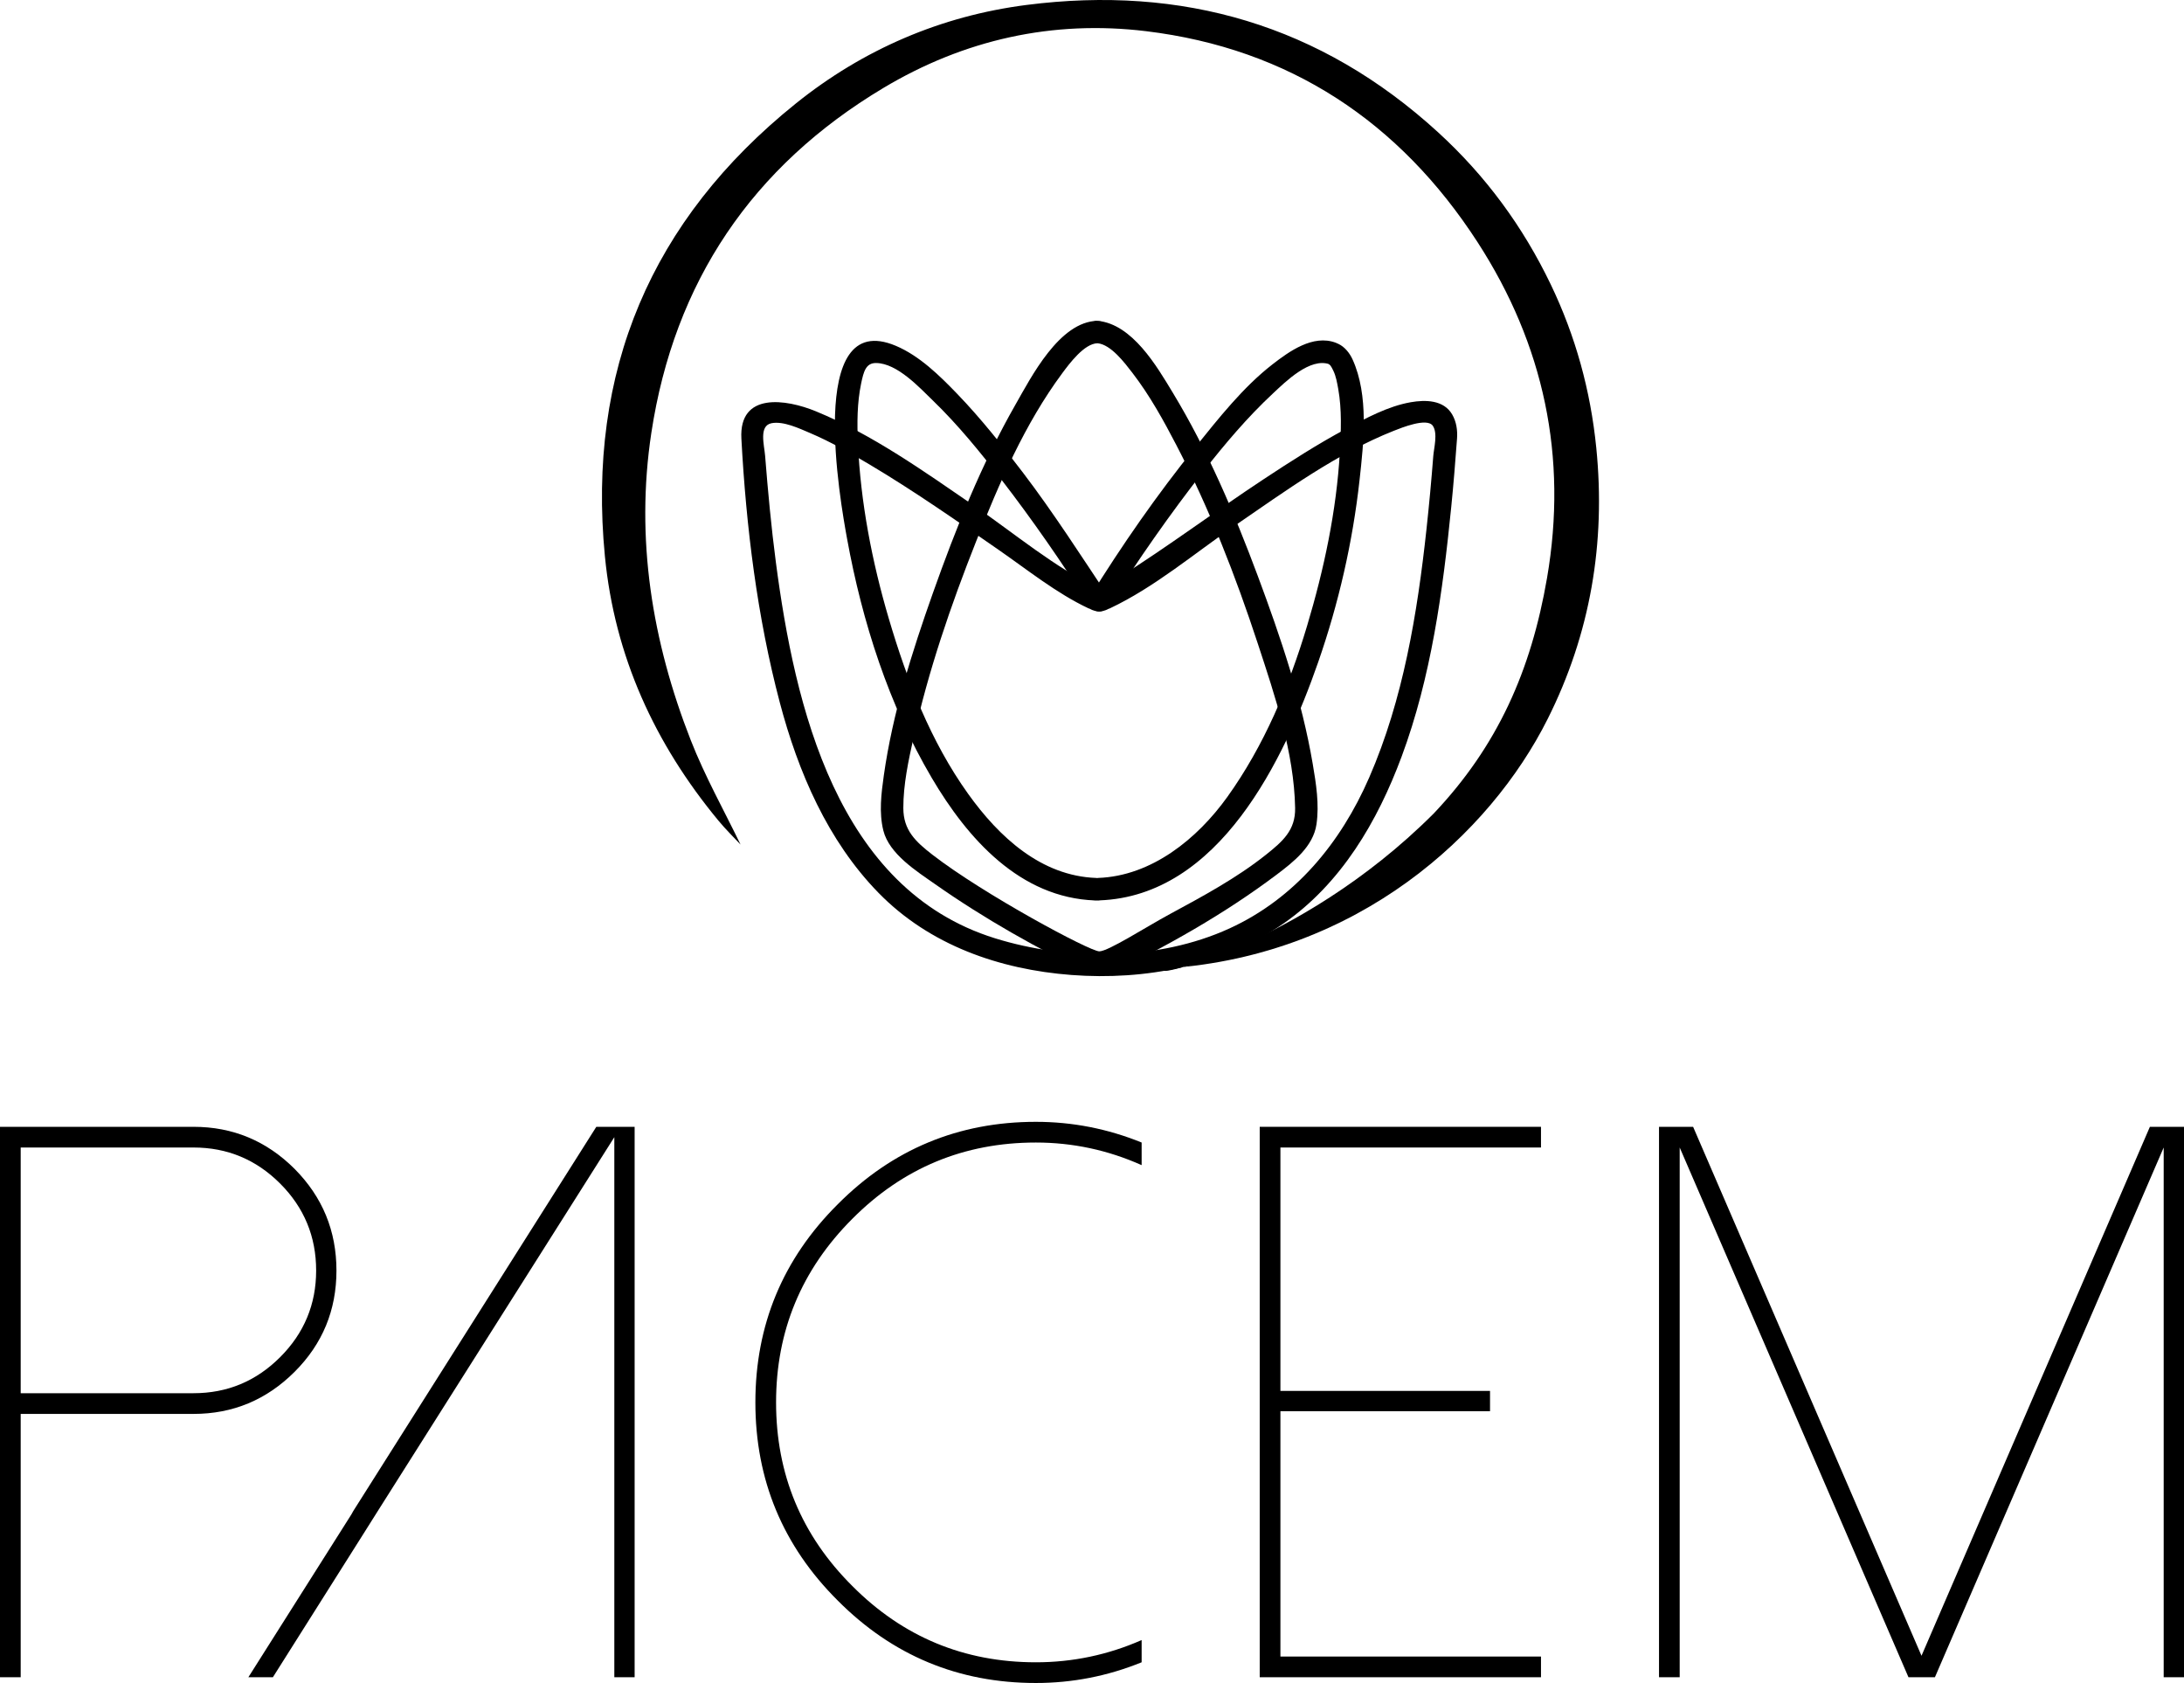
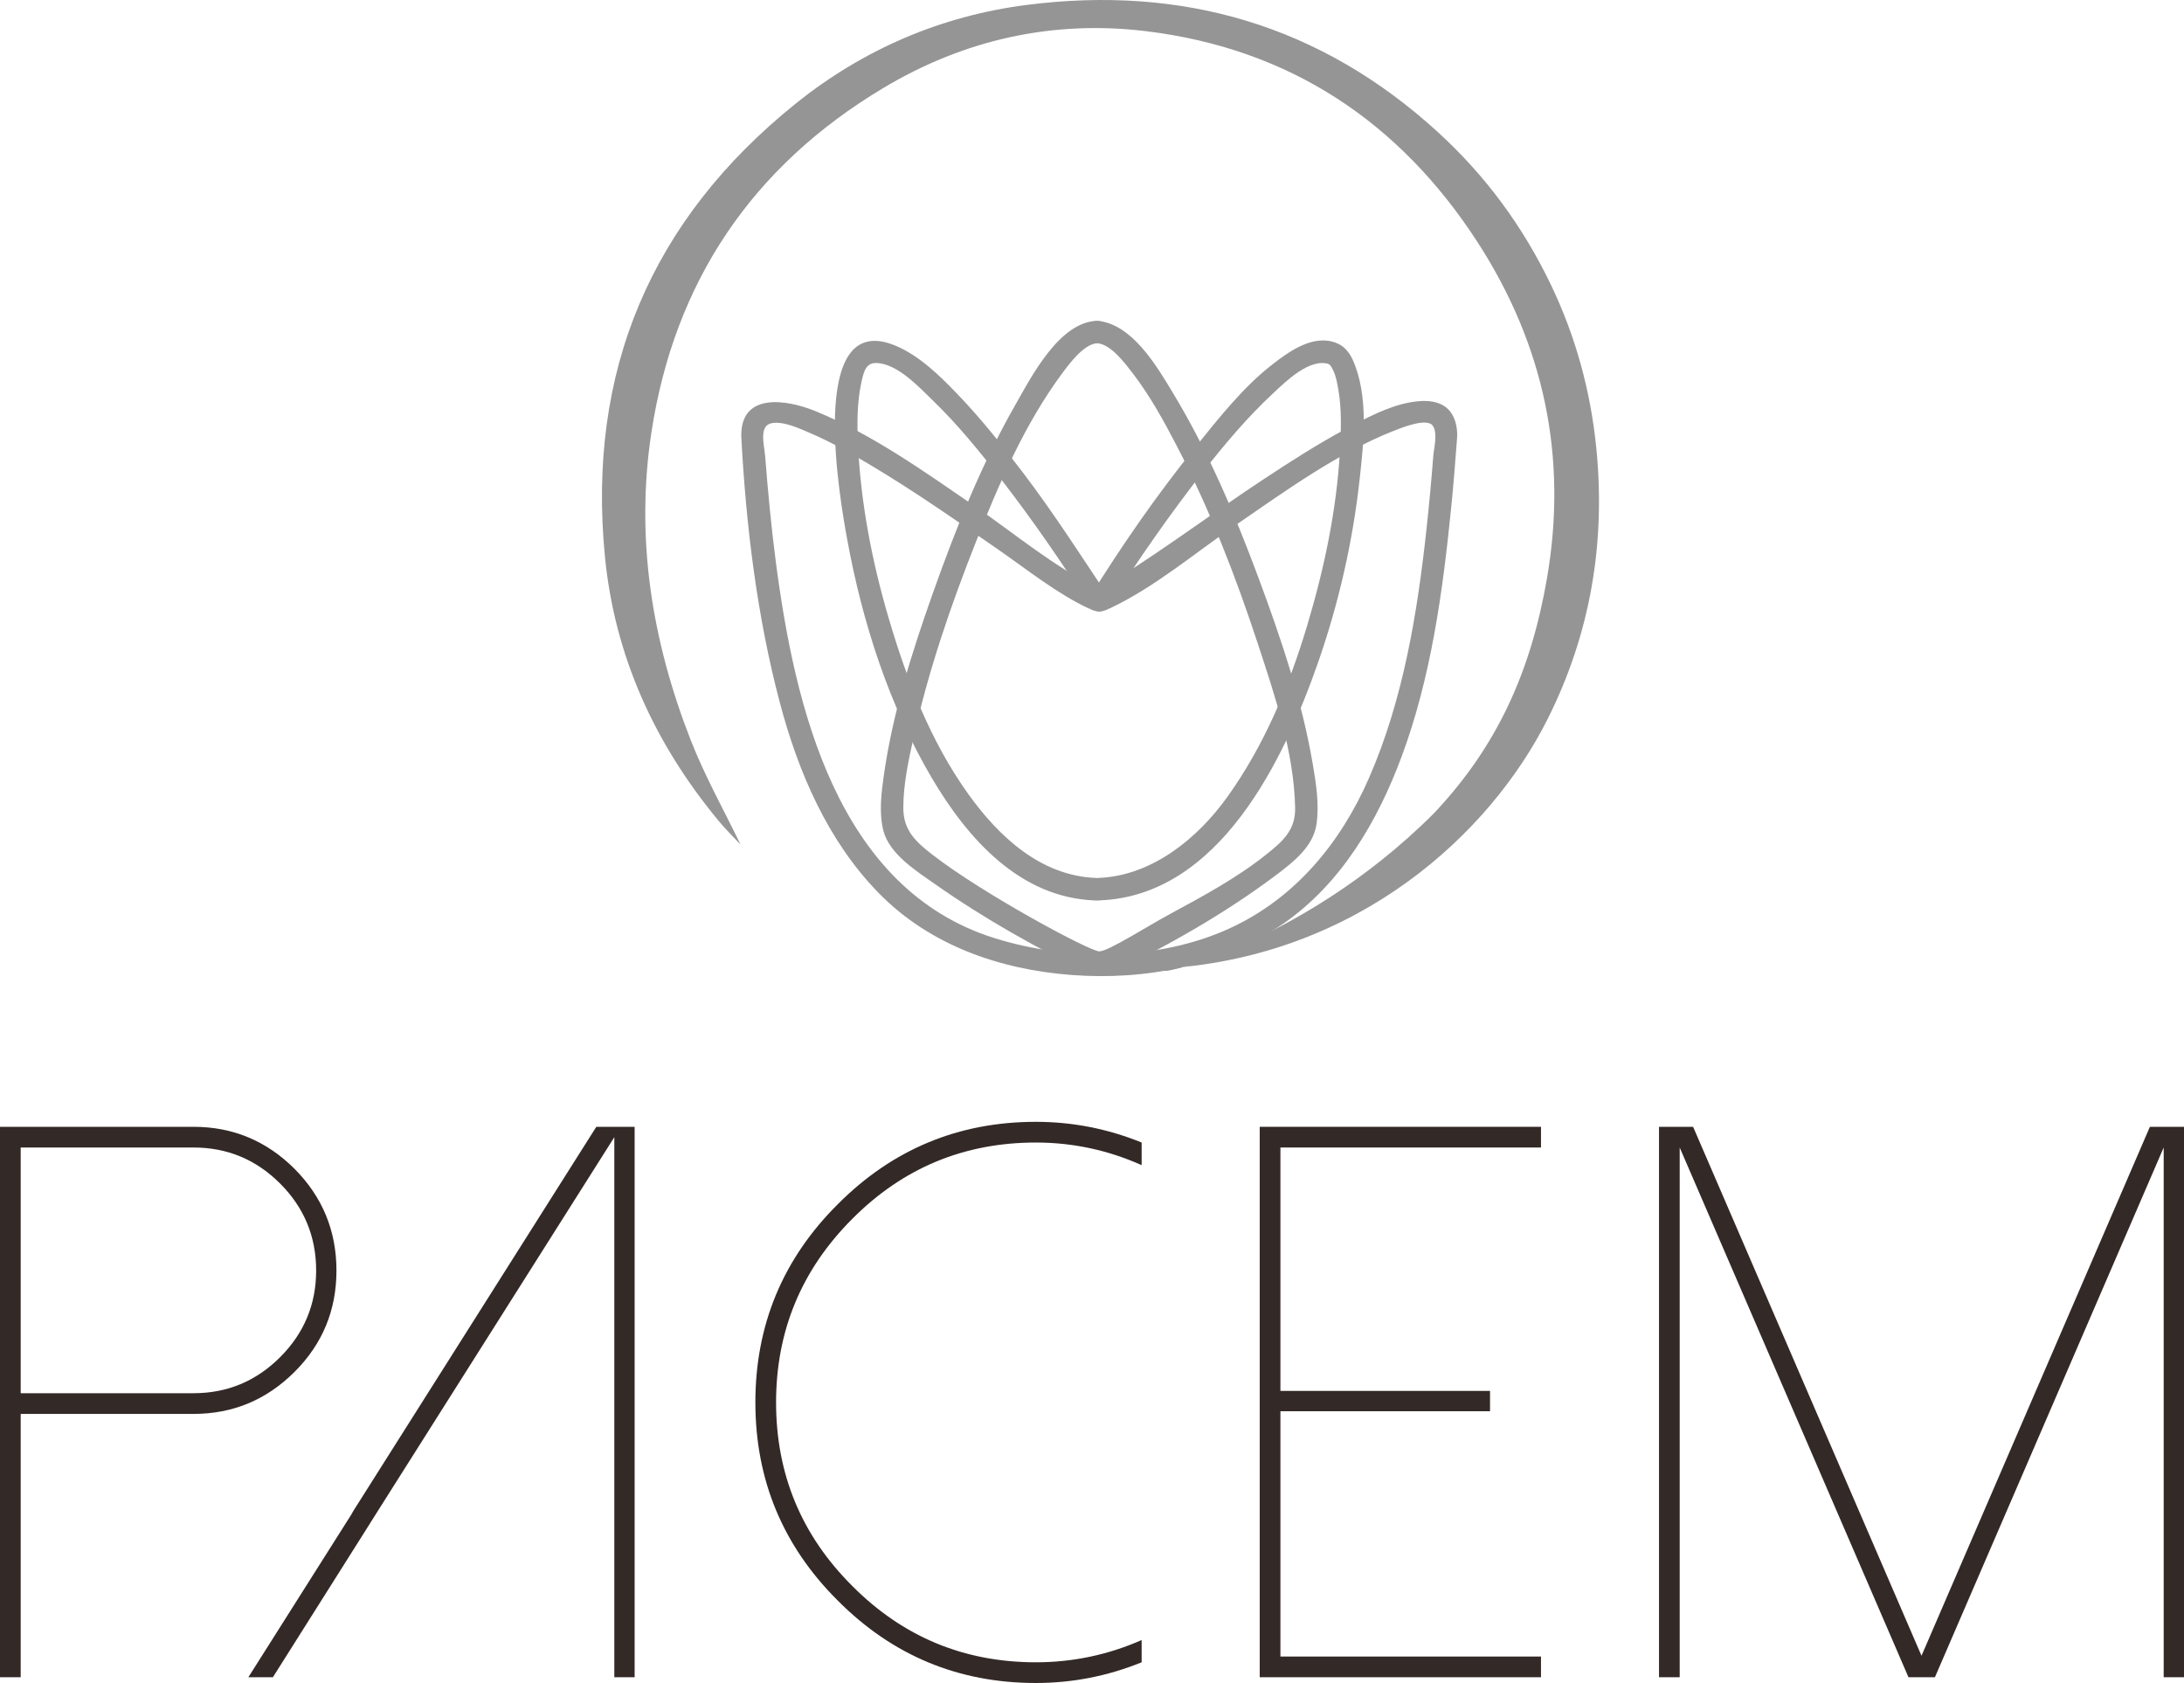
<svg xmlns="http://www.w3.org/2000/svg" viewBox="0 0 940 724.173" height="724.173" width="940" xml:space="preserve" id="svg2" version="1.1">
  <defs id="defs6" />
  <g transform="matrix(1.333333,0,0,-1.333333,0,724.1733)" id="g10">
    <g transform="scale(0.1)" id="g12">
-       <path id="path14" d="M 66.809,935.18 H 624.688 c 108.851,0 202.031,38.761 279.566,116.28 77.504,77.5 116.266,170.7 116.266,279.56 0,109.66 -38.762,203.27 -116.266,280.79 -77.535,77.51 -170.715,116.29 -279.566,116.29 H 66.809 Z m 0,-916.61 H 0 V 1794.89 h 624.688 c 126.984,0 235.835,-45.37 326.57,-136.07 89.872,-90.72 134.822,-199.99 134.822,-327.8 0,-127.85 -44.95,-236.7 -134.822,-326.57 C 860.523,913.73 751.672,868.379 624.688,868.379 H 66.809 V 18.57" />
-       <path id="path16" d="M 1924.9,1794.89 1140.66,555.422 1134.46,544.289 801.719,18.57 h 79.16 l 296.881,470.059 42.06,66.793 763.23,1206.068 V 18.57 h 65.55 V 1794.89 h -123.7" />
-       <path id="path18" d="m 3343.86,66.809 c 118.74,0 232.54,23.902 341.39,71.75 V 66.809 C 3575.57,22.289 3461.77,0 3343.86,0 c -249.89,0 -463.07,88.648 -639.53,265.98 -177.31,176.442 -265.95,389.641 -265.95,639.508 0,249.872 88.64,463.052 265.95,639.532 176.46,177.3 389.64,265.95 639.53,265.95 117.91,0 231.71,-22.26 341.39,-66.8 v -72.97 c -108.85,48.64 -222.65,72.97 -341.39,72.97 -231.74,0 -429.25,-82.06 -592.52,-246.16 -164.12,-164.11 -246.17,-361.63 -246.17,-592.522 0,-231.738 82.05,-429.226 246.17,-592.519 C 2914.61,148.84 3112.12,66.809 3343.86,66.809" />
-       <path id="path20" d="M 4974.35,1794.89 V 1728.1 H 4133.21 V 942.602 h 676.62 V 877.031 H 4133.21 V 85.371 h 841.14 V 18.57 H 4066.4 V 1794.89 h 907.95" />
-       <path id="path22" d="M 7050,1794.89 V 18.57 h -65.56 V 1728.1 L 6245.96,18.57 h -85.37 L 5422.1,1728.1 V 18.57 h -66.78 V 1794.89 H 5465.4 L 6202.66,87.852 6939.9,1794.89 H 7050" />
-       <path id="path24" d="m 4628.05,2805.98 c 206.64,218.12 314.31,461.49 365.75,759.79 67.39,390.85 -10.17,753.47 -224.19,1083.96 -251.57,388.47 -607.02,624.75 -1069.96,680.93 -301.55,36.6 -587.23,-27.22 -848.28,-183.34 -423.32,-253.17 -675.03,-626.06 -748.91,-1113.52 -51.66,-340.88 2.3,-671.96 127.14,-990.79 46.08,-117.7 108.67,-228.94 160.89,-337.24 -19.68,21.18 -47.16,47.95 -71.48,77.34 -205.66,248.46 -335.14,530.92 -366.39,853.25 -57.88,596.79 148.87,1085.08 615.77,1460.47 217.64,174.99 469.15,283.12 744.98,318.46 502.76,64.44 949.55,-64.32 1328.58,-410.74 153.82,-140.59 273.94,-304.07 363.71,-490.78 80.25,-166.94 128.62,-342.8 147.15,-527.43 30.83,-307.1 -18.82,-600.06 -157.1,-875.61 -186.08,-370.83 -610.96,-761.38 -1224.97,-804.22 -103.86,-41.13 414.81,56.97 857.31,499.47" />
-       <path id="path26" d="m 3599.89,3509.2 c -1.74,5.14 0.22,15.5 -5.21,15.43 -26.02,-0.31 -73.47,19.59 -71.15,-9.63 0.48,-5.94 -0.15,-11.92 -0.23,-17.89 8.86,11.64 17.72,23.29 26.59,34.93 -1.09,-0.01 -2.17,-0.02 -3.25,-0.03 8.86,-11.64 17.73,-23.28 26.59,-34.93 -0.08,5.99 1.94,12.38 -0.24,17.95 -5.34,13.71 -52.38,7.28 -71.14,9.63 -5.41,0.68 -3.48,-10.33 -5.21,-15.49 17.73,7.21 35.47,14.43 53.2,21.64 -143.85,67.82 -273.4,177.96 -403.97,267.44 -162.45,111.31 -329.09,230.45 -512.18,305.7 -96.4,39.62 -248.62,62.73 -240.49,-88.06 15.36,-284.8 51.01,-575.54 123.98,-851.59 59.27,-224.23 154.41,-445.89 318.27,-613.9 165.23,-169.43 391.17,-247.85 623.13,-265.51 237.51,-18.08 488.05,29.19 685.63,166.79 185.81,129.4 302.51,329.06 380.08,537.49 95.62,256.91 133.14,534.2 160.3,805.55 7.37,73.63 13.31,147.4 18.74,221.2 1.97,26.85 -2.02,54.51 -15.74,77.99 -27.54,47.14 -86.48,47.57 -133.65,39.33 -73.63,-12.85 -144.79,-51.54 -209.88,-86.42 -90.72,-48.62 -177.62,-104.44 -263.52,-161.04 -158.25,-104.26 -310.1,-218.6 -470.67,-319.28 -20.48,-12.84 -41.3,-25.35 -63.18,-35.66 -42.23,-19.91 -5.44,-82.34 36.56,-62.55 143.85,67.82 273.4,177.97 403.98,267.44 161.52,110.68 328.41,232.45 511.54,305.14 25.61,10.16 107.49,43.36 126.27,16.48 16.82,-24.07 3.58,-72.21 1.63,-97.42 -6.11,-79.16 -13.45,-158.22 -22.02,-237.15 -29.42,-271.11 -75.16,-549.09 -184.81,-800.65 -92.16,-211.41 -239.2,-390.24 -451.64,-487.32 -229.35,-104.8 -518.94,-105.46 -756.87,-31.33 -509.87,158.86 -645.71,748.13 -706.79,1213.28 -14.97,113.99 -25.62,228.54 -34.69,343.14 -2.77,35 -21,97.4 20.62,105.61 38.41,7.58 89.85,-16.95 123.84,-31.38 66.95,-28.41 130.55,-64.91 192.96,-102.03 142.78,-84.94 279.27,-180.31 415.78,-274.84 93.4,-64.68 186.98,-140.32 290.23,-188.99 21.85,-10.31 45.3,-1.87 53.21,21.64 1.73,5.17 3.47,10.33 5.21,15.5 -23.71,3.2 -47.43,6.41 -71.14,9.62 0.08,-5.98 0.16,-11.96 0.23,-17.95 0.23,-17.08 11.09,-29.36 26.59,-34.92 16.29,-5.84 25.48,-5.79 41.76,0.03 15.51,5.54 26.37,17.85 26.59,34.92 0.08,5.97 0.16,11.93 0.24,17.89 -23.72,-3.2 -47.43,-6.41 -71.14,-9.62 1.74,-5.15 3.47,-10.29 5.21,-15.44 14.87,-44.01 84.85,-25.12 69.85,19.26" />
-       <path id="path28" d="m 4311.81,4325.27 c -73.22,27.55 -150.11,-27.77 -204.72,-70.22 -94.56,-73.51 -173.28,-173.59 -248.08,-266.32 -123.4,-152.99 -236.69,-315.77 -342.03,-485.77 20.85,0 41.7,0 62.55,0 -86.61,130 -179.18,274.13 -277.07,402.67 -66.68,87.56 -136.33,175.55 -212.78,254.82 -56.71,58.81 -121.41,122.45 -197.74,154.77 -292.84,124.02 -178.36,-508.21 -157.55,-622.61 48.75,-267.89 134.85,-536.75 273.57,-772.11 115.5,-195.98 284.6,-386.44 526.77,-395.06 -12.07,12.07 -34.72,24.3 -44.72,36.37 0,-0.12 0,-0.23 0,-0.35 0,-19.18 25.01,-36.96 44.72,-36.22 3.36,0.24 6.21,0.24 9.57,-0.03 19.71,-0.74 35.71,17.04 35.71,36.22 0,0.14 0,0.27 0,0.41 -10,-12.07 -19.39,-24.15 -31.46,-36.22 387.11,13.77 597.08,454.58 706.51,768.62 66.1,189.69 111.45,387.85 133.55,587.46 13.59,122.7 30.37,273.5 -22.54,389.72 -9.3,20.42 -25.28,40.56 -45.9,50.2 -42.05,19.64 -78.71,-42.8 -36.42,-62.55 10.9,-5.09 12.2,-7.8 20.29,-24.21 8.58,-17.39 12.4,-39.66 15.87,-59.1 11.79,-66.09 8.95,-135.71 5.2,-202.38 -10.73,-190.47 -51.29,-380.03 -105.98,-562.4 -58.32,-194.45 -138.59,-386.09 -257.42,-551.71 -96.52,-134.54 -244.11,-255.06 -416.95,-261.21 -19.69,-0.7 -44.75,-15.95 -44.75,-36.22 0,-0.14 0,-0.27 0,-0.41 20,12.07 32.68,24.15 44.76,36.22 -3.36,0.26 -7.17,0.27 -10.53,0.03 12.07,-12.07 35.77,-24.15 35.77,-36.22 0,0.12 0,0.23 0,0.35 0,20.27 -11.81,35.52 -31.5,36.22 -178.22,6.34 -313.86,132.71 -412.75,270.55 -121.4,169.2 -198.3,368.31 -256.83,566.84 -54.16,183.74 -91.09,375.07 -99.57,566.7 -2.81,63.62 -2.69,129.24 10.45,191.82 7.96,37.9 15.08,66.18 48.17,65.85 68.32,-0.68 140.23,-79.24 184.72,-122.35 79.93,-77.47 150.93,-164.65 218.84,-252.66 101.44,-131.48 196.41,-268.53 285.42,-408.73 14.84,-23.37 47.72,-23.37 62.56,0 94.72,149.18 196.14,294.77 305.03,433.95 69.2,88.45 142.24,174.87 224.51,251.53 40.59,37.82 120.53,117.58 183.49,93.89 43.81,-16.48 62.55,53.56 19.26,69.85" />
-       <path id="path30" d="m 3542.96,4395.98 c -123.08,-2.06 -214.19,-181.51 -265.08,-270.61 -109.44,-191.58 -192.54,-399.55 -266.17,-607.08 -67.7,-190.81 -130.26,-388.51 -158.73,-589.54 -8.19,-57.83 -15.85,-119.79 -1.63,-177.35 18.85,-76.27 108.19,-132.02 167.68,-173.8 156.34,-109.82 333.33,-209.95 505.57,-291.87 0.41,-1.02 50.81,-0.49 50.72,-0.21 187.59,89.22 378.76,197.47 545.15,322.75 54.41,40.96 118.59,91 129.14,162.77 9.49,64.58 -1.25,131.32 -12.09,195.05 -35.17,206.76 -103.85,409.33 -176.9,605.32 -75.82,203.39 -162.1,406.43 -274.72,592.45 -51.85,85.64 -130.62,221.62 -242.94,232.12 -46.51,4.35 -46.09,-68.13 0,-72.44 43.36,-4.05 87.95,-63.67 113.34,-96.7 55.27,-71.94 99.68,-152.41 141.42,-232.7 106.33,-204.51 190.59,-421.17 262.51,-639.92 55.33,-168.28 117.25,-351.72 120.46,-530.68 1.28,-71.53 -40.14,-107.6 -94.29,-150.7 -94.41,-75.13 -203.62,-133.91 -309.41,-191.08 -78.3,-42.3 -198.37,-119.86 -228.12,-120.66 -29.74,-0.8 -373.65,184.06 -538.75,311.73 -55.3,42.76 -94,79.49 -94.14,150.69 -0.15,76.21 16.45,152.72 32.84,226.74 47.9,216.36 120.58,428.12 202.12,633.88 74.13,187.05 157.45,380.17 278.03,542.67 23.69,31.93 71.32,96.02 113.98,96.74 46.66,0.78 46.75,73.21 0.01,72.43" />
+       <path id="path14" style="fill:#332927;" d="M 66.809,935.18 H 624.688 c 108.851,0 202.031,38.761 279.566,116.28 77.504,77.5 116.266,170.7 116.266,279.56 0,109.66 -38.762,203.27 -116.266,280.79 -77.535,77.51 -170.715,116.29 -279.566,116.29 H 66.809 Z m 0,-916.61 H 0 V 1794.89 h 624.688 c 126.984,0 235.835,-45.37 326.57,-136.07 89.872,-90.72 134.822,-199.99 134.822,-327.8 0,-127.85 -44.95,-236.7 -134.822,-326.57 C 860.523,913.73 751.672,868.379 624.688,868.379 H 66.809 V 18.57" />
+       <path id="path16" style="fill:#332927;" d="M 1924.9,1794.89 1140.66,555.422 1134.46,544.289 801.719,18.57 h 79.16 l 296.881,470.059 42.06,66.793 763.23,1206.068 V 18.57 h 65.55 V 1794.89 h -123.7" />
+       <path id="path18" style="fill:#332927;" d="m 3343.86,66.809 c 118.74,0 232.54,23.902 341.39,71.75 V 66.809 C 3575.57,22.289 3461.77,0 3343.86,0 c -249.89,0 -463.07,88.648 -639.53,265.98 -177.31,176.442 -265.95,389.641 -265.95,639.508 0,249.872 88.64,463.052 265.95,639.532 176.46,177.3 389.64,265.95 639.53,265.95 117.91,0 231.71,-22.26 341.39,-66.8 v -72.97 c -108.85,48.64 -222.65,72.97 -341.39,72.97 -231.74,0 -429.25,-82.06 -592.52,-246.16 -164.12,-164.11 -246.17,-361.63 -246.17,-592.522 0,-231.738 82.05,-429.226 246.17,-592.519 C 2914.61,148.84 3112.12,66.809 3343.86,66.809" />
+       <path id="path20" style="fill:#332927;" d="M 4974.35,1794.89 V 1728.1 H 4133.21 V 942.602 h 676.62 V 877.031 H 4133.21 V 85.371 h 841.14 V 18.57 H 4066.4 V 1794.89 h 907.95" />
+       <path id="path22" style="fill:#332927;" d="M 7050,1794.89 V 18.57 h -65.56 V 1728.1 L 6245.96,18.57 h -85.37 L 5422.1,1728.1 V 18.57 h -66.78 V 1794.89 H 5465.4 L 6202.66,87.852 6939.9,1794.89 H 7050" />
+       <path id="path24" style="fill:#959596;" d="m 4628.05,2805.98 c 206.64,218.12 314.31,461.49 365.75,759.79 67.39,390.85 -10.17,753.47 -224.19,1083.96 -251.57,388.47 -607.02,624.75 -1069.96,680.93 -301.55,36.6 -587.23,-27.22 -848.28,-183.34 -423.32,-253.17 -675.03,-626.06 -748.91,-1113.52 -51.66,-340.88 2.3,-671.96 127.14,-990.79 46.08,-117.7 108.67,-228.94 160.89,-337.24 -19.68,21.18 -47.16,47.95 -71.48,77.34 -205.66,248.46 -335.14,530.92 -366.39,853.25 -57.88,596.79 148.87,1085.08 615.77,1460.47 217.64,174.99 469.15,283.12 744.98,318.46 502.76,64.44 949.55,-64.32 1328.58,-410.74 153.82,-140.59 273.94,-304.07 363.71,-490.78 80.25,-166.94 128.62,-342.8 147.15,-527.43 30.83,-307.1 -18.82,-600.06 -157.1,-875.61 -186.08,-370.83 -610.96,-761.38 -1224.97,-804.22 -103.86,-41.13 414.81,56.97 857.31,499.47" />
+       <path id="path26" style="fill:#959596;" d="m 3599.89,3509.2 c -1.74,5.14 0.22,15.5 -5.21,15.43 -26.02,-0.31 -73.47,19.59 -71.15,-9.63 0.48,-5.94 -0.15,-11.92 -0.23,-17.89 8.86,11.64 17.72,23.29 26.59,34.93 -1.09,-0.01 -2.17,-0.02 -3.25,-0.03 8.86,-11.64 17.73,-23.28 26.59,-34.93 -0.08,5.99 1.94,12.38 -0.24,17.95 -5.34,13.71 -52.38,7.28 -71.14,9.63 -5.41,0.68 -3.48,-10.33 -5.21,-15.49 17.73,7.21 35.47,14.43 53.2,21.64 -143.85,67.82 -273.4,177.96 -403.97,267.44 -162.45,111.31 -329.09,230.45 -512.18,305.7 -96.4,39.62 -248.62,62.73 -240.49,-88.06 15.36,-284.8 51.01,-575.54 123.98,-851.59 59.27,-224.23 154.41,-445.89 318.27,-613.9 165.23,-169.43 391.17,-247.85 623.13,-265.51 237.51,-18.08 488.05,29.19 685.63,166.79 185.81,129.4 302.51,329.06 380.08,537.49 95.62,256.91 133.14,534.2 160.3,805.55 7.37,73.63 13.31,147.4 18.74,221.2 1.97,26.85 -2.02,54.51 -15.74,77.99 -27.54,47.14 -86.48,47.57 -133.65,39.33 -73.63,-12.85 -144.79,-51.54 -209.88,-86.42 -90.72,-48.62 -177.62,-104.44 -263.52,-161.04 -158.25,-104.26 -310.1,-218.6 -470.67,-319.28 -20.48,-12.84 -41.3,-25.35 -63.18,-35.66 -42.23,-19.91 -5.44,-82.34 36.56,-62.55 143.85,67.82 273.4,177.97 403.98,267.44 161.52,110.68 328.41,232.45 511.54,305.14 25.61,10.16 107.49,43.36 126.27,16.48 16.82,-24.07 3.58,-72.21 1.63,-97.42 -6.11,-79.16 -13.45,-158.22 -22.02,-237.15 -29.42,-271.11 -75.16,-549.09 -184.81,-800.65 -92.16,-211.41 -239.2,-390.24 -451.64,-487.32 -229.35,-104.8 -518.94,-105.46 -756.87,-31.33 -509.87,158.86 -645.71,748.13 -706.79,1213.28 -14.97,113.99 -25.62,228.54 -34.69,343.14 -2.77,35 -21,97.4 20.62,105.61 38.41,7.58 89.85,-16.95 123.84,-31.38 66.95,-28.41 130.55,-64.91 192.96,-102.03 142.78,-84.94 279.27,-180.31 415.78,-274.84 93.4,-64.68 186.98,-140.32 290.23,-188.99 21.85,-10.31 45.3,-1.87 53.21,21.64 1.73,5.17 3.47,10.33 5.21,15.5 -23.71,3.2 -47.43,6.41 -71.14,9.62 0.08,-5.98 0.16,-11.96 0.23,-17.95 0.23,-17.08 11.09,-29.36 26.59,-34.92 16.29,-5.84 25.48,-5.79 41.76,0.03 15.51,5.54 26.37,17.85 26.59,34.92 0.08,5.97 0.16,11.93 0.24,17.89 -23.72,-3.2 -47.43,-6.41 -71.14,-9.62 1.74,-5.15 3.47,-10.29 5.21,-15.44 14.87,-44.01 84.85,-25.12 69.85,19.26" />
+       <path id="path28" style="fill:#959596;" d="m 4311.81,4325.27 c -73.22,27.55 -150.11,-27.77 -204.72,-70.22 -94.56,-73.51 -173.28,-173.59 -248.08,-266.32 -123.4,-152.99 -236.69,-315.77 -342.03,-485.77 20.85,0 41.7,0 62.55,0 -86.61,130 -179.18,274.13 -277.07,402.67 -66.68,87.56 -136.33,175.55 -212.78,254.82 -56.71,58.81 -121.41,122.45 -197.74,154.77 -292.84,124.02 -178.36,-508.21 -157.55,-622.61 48.75,-267.89 134.85,-536.75 273.57,-772.11 115.5,-195.98 284.6,-386.44 526.77,-395.06 -12.07,12.07 -34.72,24.3 -44.72,36.37 0,-0.12 0,-0.23 0,-0.35 0,-19.18 25.01,-36.96 44.72,-36.22 3.36,0.24 6.21,0.24 9.57,-0.03 19.71,-0.74 35.71,17.04 35.71,36.22 0,0.14 0,0.27 0,0.41 -10,-12.07 -19.39,-24.15 -31.46,-36.22 387.11,13.77 597.08,454.58 706.51,768.62 66.1,189.69 111.45,387.85 133.55,587.46 13.59,122.7 30.37,273.5 -22.54,389.72 -9.3,20.42 -25.28,40.56 -45.9,50.2 -42.05,19.64 -78.71,-42.8 -36.42,-62.55 10.9,-5.09 12.2,-7.8 20.29,-24.21 8.58,-17.39 12.4,-39.66 15.87,-59.1 11.79,-66.09 8.95,-135.71 5.2,-202.38 -10.73,-190.47 -51.29,-380.03 -105.98,-562.4 -58.32,-194.45 -138.59,-386.09 -257.42,-551.71 -96.52,-134.54 -244.11,-255.06 -416.95,-261.21 -19.69,-0.7 -44.75,-15.95 -44.75,-36.22 0,-0.14 0,-0.27 0,-0.41 20,12.07 32.68,24.15 44.76,36.22 -3.36,0.26 -7.17,0.27 -10.53,0.03 12.07,-12.07 35.77,-24.15 35.77,-36.22 0,0.12 0,0.23 0,0.35 0,20.27 -11.81,35.52 -31.5,36.22 -178.22,6.34 -313.86,132.71 -412.75,270.55 -121.4,169.2 -198.3,368.31 -256.83,566.84 -54.16,183.74 -91.09,375.07 -99.57,566.7 -2.81,63.62 -2.69,129.24 10.45,191.82 7.96,37.9 15.08,66.18 48.17,65.85 68.32,-0.68 140.23,-79.24 184.72,-122.35 79.93,-77.47 150.93,-164.65 218.84,-252.66 101.44,-131.48 196.41,-268.53 285.42,-408.73 14.84,-23.37 47.72,-23.37 62.56,0 94.72,149.18 196.14,294.77 305.03,433.95 69.2,88.45 142.24,174.87 224.51,251.53 40.59,37.82 120.53,117.58 183.49,93.89 43.81,-16.48 62.55,53.56 19.26,69.85" />
+       <path id="path30" style="fill:#959596;" d="m 3542.96,4395.98 c -123.08,-2.06 -214.19,-181.51 -265.08,-270.61 -109.44,-191.58 -192.54,-399.55 -266.17,-607.08 -67.7,-190.81 -130.26,-388.51 -158.73,-589.54 -8.19,-57.83 -15.85,-119.79 -1.63,-177.35 18.85,-76.27 108.19,-132.02 167.68,-173.8 156.34,-109.82 333.33,-209.95 505.57,-291.87 0.41,-1.02 50.81,-0.49 50.72,-0.21 187.59,89.22 378.76,197.47 545.15,322.75 54.41,40.96 118.59,91 129.14,162.77 9.49,64.58 -1.25,131.32 -12.09,195.05 -35.17,206.76 -103.85,409.33 -176.9,605.32 -75.82,203.39 -162.1,406.43 -274.72,592.45 -51.85,85.64 -130.62,221.62 -242.94,232.12 -46.51,4.35 -46.09,-68.13 0,-72.44 43.36,-4.05 87.95,-63.67 113.34,-96.7 55.27,-71.94 99.68,-152.41 141.42,-232.7 106.33,-204.51 190.59,-421.17 262.51,-639.92 55.33,-168.28 117.25,-351.72 120.46,-530.68 1.28,-71.53 -40.14,-107.6 -94.29,-150.7 -94.41,-75.13 -203.62,-133.91 -309.41,-191.08 -78.3,-42.3 -198.37,-119.86 -228.12,-120.66 -29.74,-0.8 -373.65,184.06 -538.75,311.73 -55.3,42.76 -94,79.49 -94.14,150.69 -0.15,76.21 16.45,152.72 32.84,226.74 47.9,216.36 120.58,428.12 202.12,633.88 74.13,187.05 157.45,380.17 278.03,542.67 23.69,31.93 71.32,96.02 113.98,96.74 46.66,0.78 46.75,73.21 0.01,72.43" />
    </g>
  </g>
</svg>
